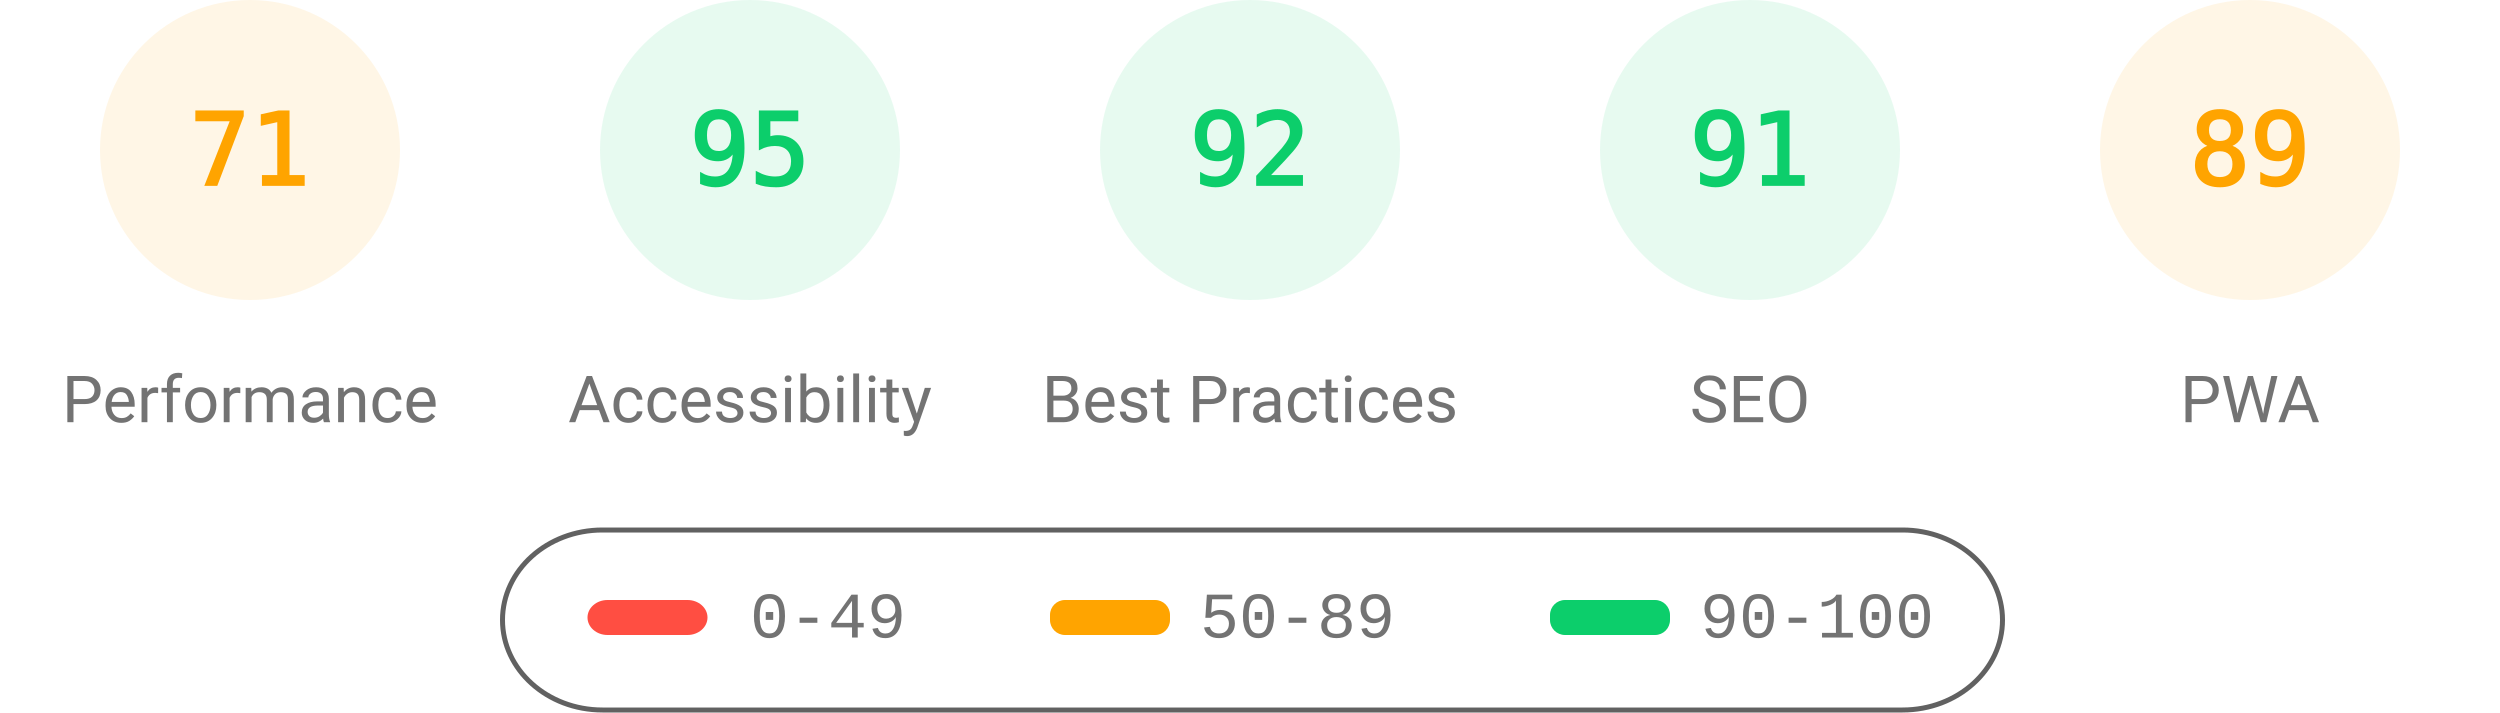
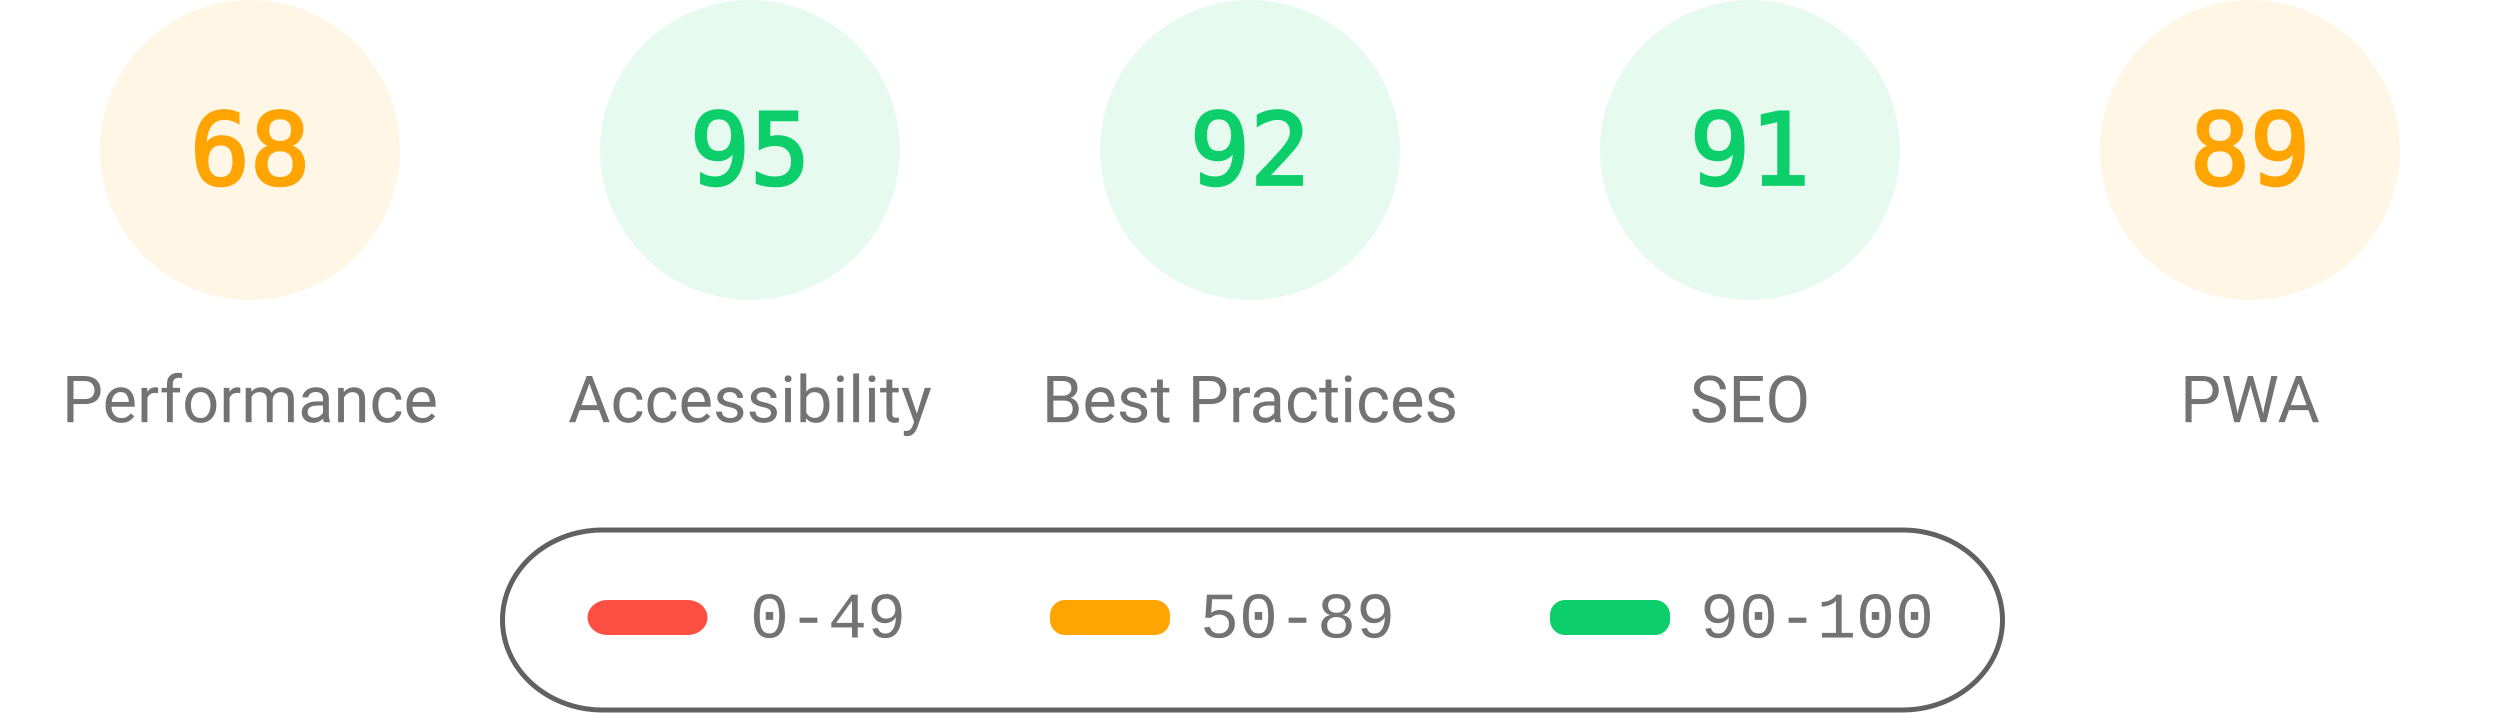
<svg xmlns="http://www.w3.org/2000/svg" fill="none" width="1000" height="285">
  <style>.gauge-base{opacity:.1}.gauge-arc{fill:none;animation-delay:250ms;stroke-linecap:round;transform:rotate(-90deg);transform-origin:100px 60px;animation:load-gauge 1s ease forwards}.guage-text{font-size:40px;font-family:monospace;text-align:center}.guage-red{color:#ff4e42;fill:#ff4e42;stroke:#ff4e42}.guage-orange{color:#ffa400;fill:#ffa400;stroke:#ffa400}.guage-green{color:#0cce6b;fill:#0cce6b;stroke:#0cce6b}.guage-undefined{color:#5c5c5c;fill:#5c5c5c;stroke:#5c5c5c}.guage-title{color:#737373;fill:#737373;stroke:none;font-size:26px;line-height:26px;font-family:Roboto,Halvetica,Arial,sans-serif}@keyframes load-gauge{from{stroke-dasharray:0 352.858}}</style>
  <svg class="guage-div guage-perf guage-orange" viewBox="0 0 200 200" width="200" height="200">
    <circle class="gauge-base" r="56" cx="100" cy="60" stroke-width="8" />
-     <circle class="gauge-arc guage-arc-1" r="56" cx="100" cy="60" stroke-width="8" style="stroke-dasharray:249.819,351.858" />
-     <text class="guage-text" x="100" y="60" alignment-baseline="central" dominant-baseline="central" text-anchor="middle">71</text>
+     <circle class="gauge-arc guage-arc-1" r="56" cx="100" cy="60" stroke-width="8" style="stroke-dasharray:239.263,351.858" />
+     <text class="guage-text" x="100" y="60" alignment-baseline="central" dominant-baseline="central" text-anchor="middle">68</text>
    <text class="guage-title" x="100" y="160" alignment-baseline="central" dominant-baseline="central" text-anchor="middle">Performance</text>
  </svg>
  <svg class="guage-div guage-acc guage-green" viewBox="0 0 200 200" width="200" height="200" x="200">
    <circle class="gauge-base" r="56" cx="100" cy="60" stroke-width="8" />
    <circle class="gauge-arc guage-arc-2" r="56" cx="100" cy="60" stroke-width="8" style="stroke-dasharray:334.265,351.858" />
    <text class="guage-text" x="100" y="60" alignment-baseline="central" dominant-baseline="central" text-anchor="middle">95</text>
    <text class="guage-title" x="100" y="160" alignment-baseline="central" dominant-baseline="central" text-anchor="middle">Accessibility</text>
  </svg>
  <svg class="guage-div guage-best guage-green" viewBox="0 0 200 200" width="200" height="200" x="400">
    <circle class="gauge-base" r="56" cx="100" cy="60" stroke-width="8" />
    <circle class="gauge-arc guage-arc-3" r="56" cx="100" cy="60" stroke-width="8" style="stroke-dasharray:323.709,351.858" />
    <text class="guage-text" x="100" y="60" alignment-baseline="central" dominant-baseline="central" text-anchor="middle">92</text>
    <text class="guage-title" x="100" y="160" alignment-baseline="central" dominant-baseline="central" text-anchor="middle">Best Practices</text>
  </svg>
  <svg class="guage-div guage-seo guage-green" viewBox="0 0 200 200" width="200" height="200" x="600">
    <circle class="gauge-base" r="56" cx="100" cy="60" stroke-width="8" />
    <circle class="gauge-arc guage-arc-4" r="56" cx="100" cy="60" stroke-width="8" style="stroke-dasharray:320.191,351.858" />
    <text class="guage-text" x="100" y="60" alignment-baseline="central" dominant-baseline="central" text-anchor="middle">91</text>
    <text class="guage-title" x="100" y="160" alignment-baseline="central" dominant-baseline="central" text-anchor="middle">SEO</text>
  </svg>
  <svg class="guage-div guage-pwa guage-orange" viewBox="0 0 200 200" width="200" height="200" x="800">
    <circle class="gauge-base" r="56" cx="100" cy="60" stroke-width="8" />
    <circle class="gauge-arc guage-arc-4" r="56" cx="100" cy="60" stroke-width="8" style="stroke-dasharray:313.154,351.858" />
    <text class="guage-text" x="100" y="60" alignment-baseline="central" dominant-baseline="central" text-anchor="middle">89</text>
    <text class="guage-title" x="100" y="160" alignment-baseline="central" dominant-baseline="central" text-anchor="middle">PWA</text>
  </svg>
  <svg width="604" height="76" x="200" y="210">
    <path fill="none" id="canvas_background" d="M-1-1h604v80H-1z" />
    <rect fill-opacity="0" stroke="#616161" stroke-width="2" rx="40" id="svg_2" height="72" width="600" y="2" x="1" fill="#000" />
    <rect stroke="#000" rx="8" id="svg_3" height="14" width="48" y="30" x="35" stroke-opacity="null" stroke-width="0" fill="#ff4e42" />
    <rect stroke="#000" rx="6" id="svg_4" height="14" width="48" y="30" x="220" stroke-opacity="null" stroke-width="0" fill="#ffa400" />
    <rect stroke="#000" rx="6" id="svg_5" height="14" width="48" y="30" x="420" stroke-opacity="null" stroke-width="0" fill="#0cce6b" />
    <text xml:space="preserve" text-anchor="start" font-family="'Courier New', Courier, monospace" font-size="26" id="svg_6" y="45" x="100" stroke-opacity="null" stroke-width="0" stroke="#000" fill="#737373">0-49</text>
    <text xml:space="preserve" text-anchor="start" font-family="'Courier New', Courier, monospace" font-size="26" id="svg_7" y="45" x="280" stroke-opacity="null" stroke-width="0" stroke="#000" fill="#737373">50-89</text>
    <text xml:space="preserve" text-anchor="start" font-family="'Courier New', Courier, monospace" font-size="26" id="svg_8" y="45" x="480" stroke-opacity="null" stroke-width="0" stroke="#000" fill="#737373">90-100</text>
  </svg>
</svg>
